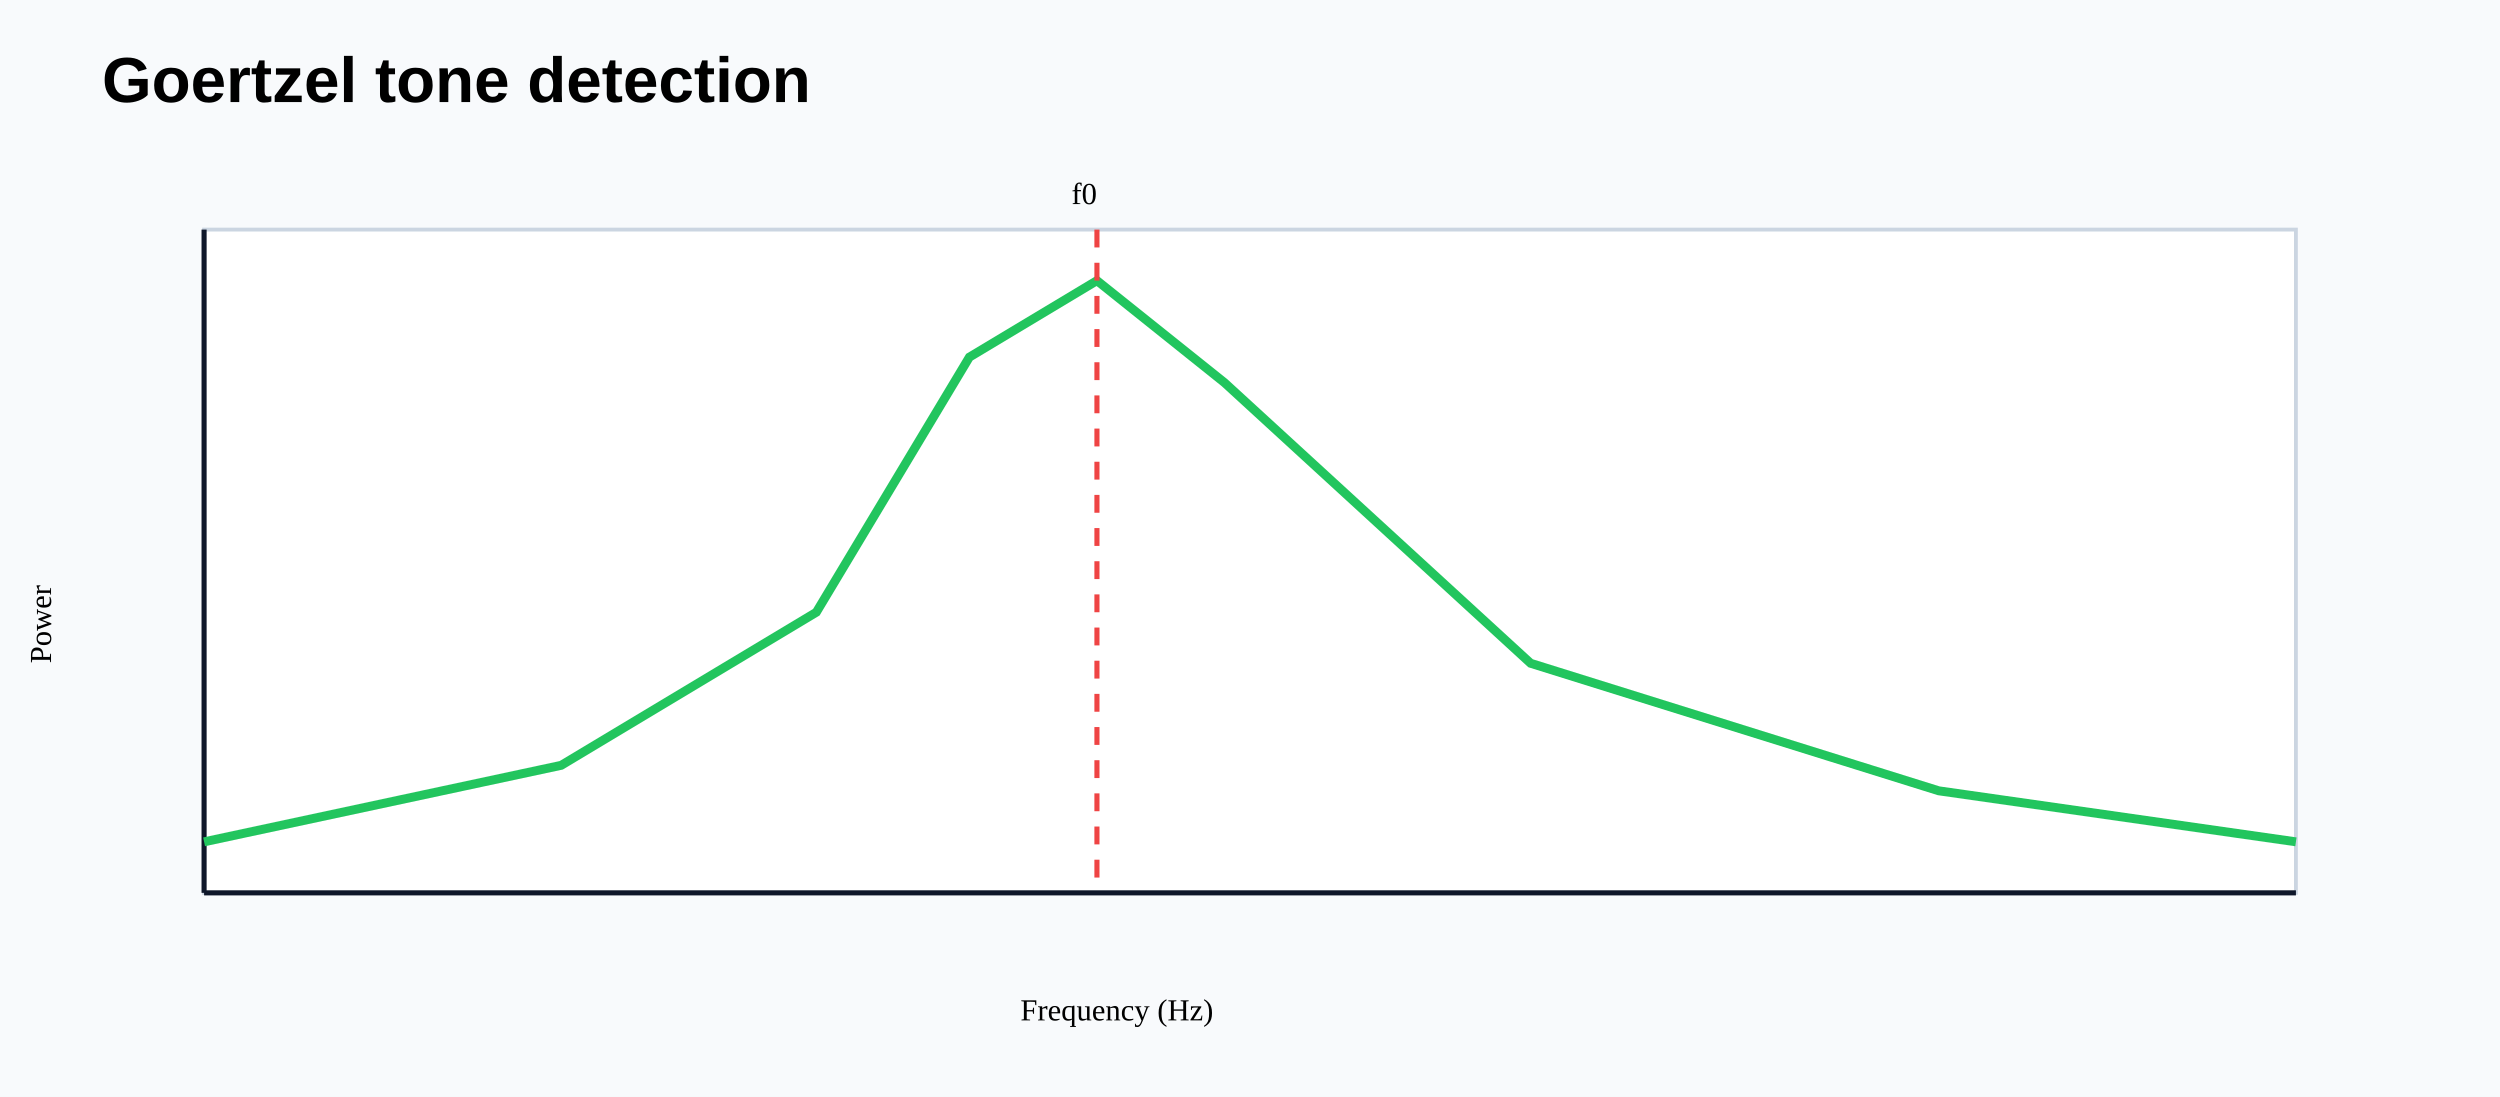
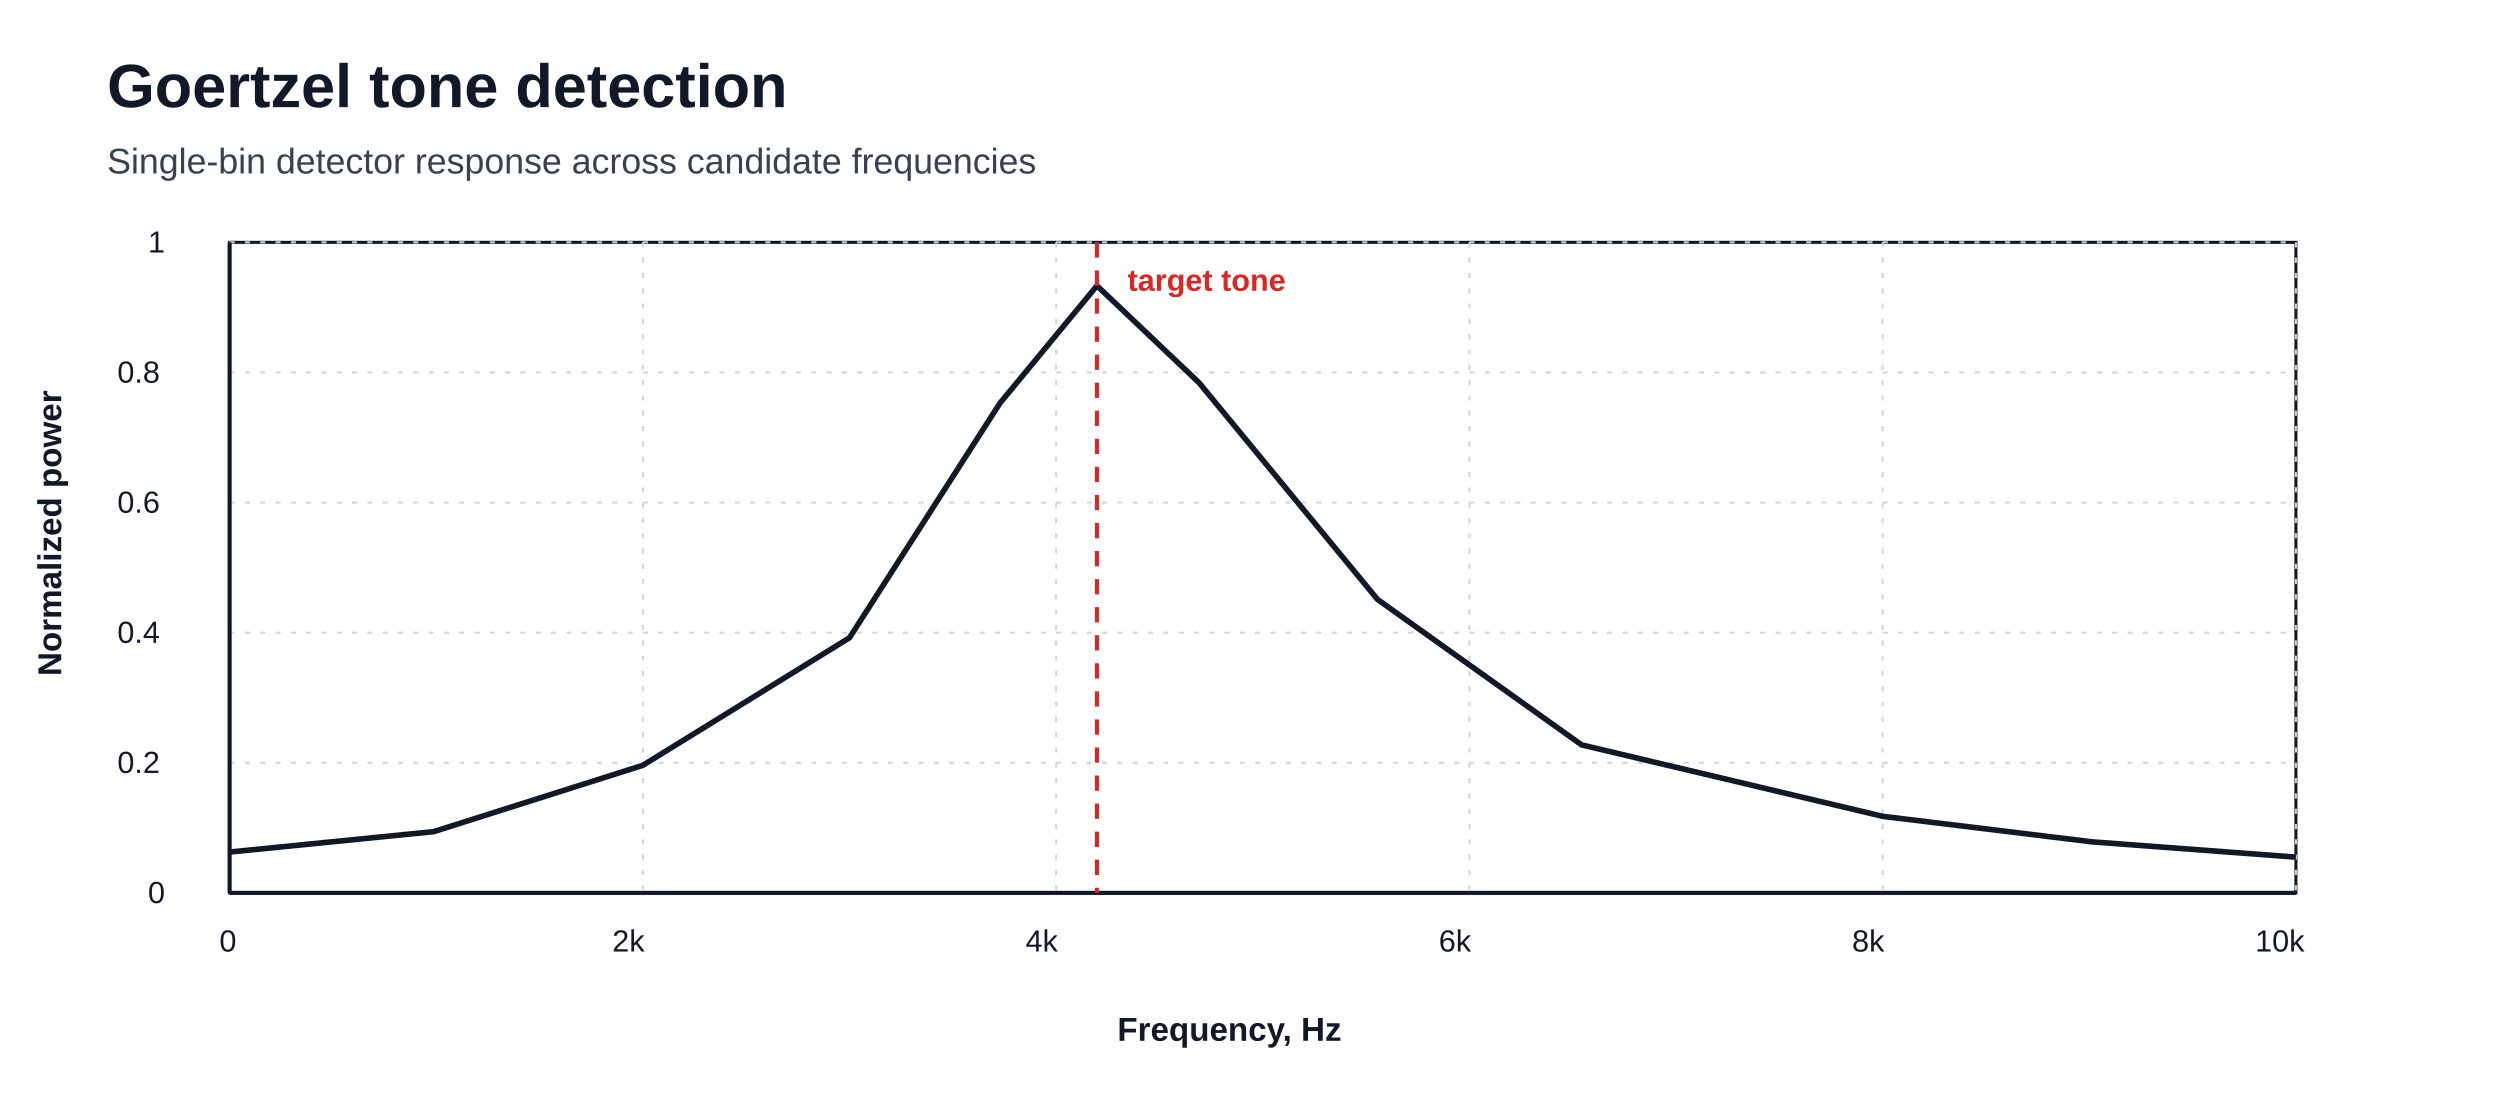
- <svg xmlns="http://www.w3.org/2000/svg" width="980" height="430" viewBox="0 0 980 430">
-   <style>.bg{fill:#f8fafc}.panel{fill:#fff;stroke:#cbd5e1;stroke-width:1.5}.axis{stroke:#0f172a;stroke-width:2}.grid{stroke:#e2e8f0}.curve{fill:none;stroke:#22c55e;stroke-width:3.5}.peak{stroke:#ef4444;stroke-width:2;stroke-dasharray:7 6}.t{font:700 25px Arial}.s{font:400 14px Arial}.tick{font:12px Arial}</style>
+ <svg xmlns="http://www.w3.org/2000/svg" width="980" height="430" viewBox="0 0 980 430" role="img" aria-labelledby="title desc">
+   <style>.bg{fill:#fff}.panel{fill:#fff;stroke:#111827;stroke-width:1.2}.axis{stroke:#111827;stroke-width:1.6}.grid{stroke:#d1d5db;stroke-width:.8;stroke-dasharray:2 4}.curve{fill:none;stroke:#111827;stroke-width:2.2}.peak{stroke:#dc2626;stroke-width:1.6;stroke-dasharray:6 5}.t{font:700 24px Arial;fill:#111827}.s{font:400 14px Arial;fill:#374151}.tick{font:400 12px Arial;fill:#111827}.lab{font:700 13px Arial;fill:#111827}.ann{font:700 12px Arial;fill:#dc2626}</style>
  <rect class="bg" width="980" height="430" />
-   <text x="40" y="40" class="t">Goertzel tone detection</text>
-   <rect x="80" y="90" width="820" height="260" class="panel" />
-   <line x1="80" y1="350" x2="900" y2="350" class="axis" />
-   <line x1="80" y1="90" x2="80" y2="350" class="axis" />
-   <path class="curve" d="M80 330 L220 300 L320 240 L380 140 L430 110 L480 150 L600 260 L760 310 L900 330" />
-   <line x1="430" y1="90" x2="430" y2="350" class="peak" />
-   <text x="420" y="80">f0</text>
-   <text x="400" y="400">Frequency (Hz)</text>
-   <text x="20" y="260" transform="rotate(-90 20 260)">Power</text>
+   <text x="42" y="42" class="t">Goertzel tone detection</text>
+   <text x="42" y="68" class="s">Single-bin detector response across candidate frequencies</text>
+   <rect x="90" y="95" width="810" height="255" class="panel" />
+   <g class="grid">
+     <line x1="90" y1="299" x2="900" y2="299" />
+     <line x1="90" y1="248" x2="900" y2="248" />
+     <line x1="90" y1="197" x2="900" y2="197" />
+     <line x1="90" y1="146" x2="900" y2="146" />
+     <line x1="90" y1="95" x2="900" y2="95" />
+     <line x1="90" y1="95" x2="90" y2="350" />
+     <line x1="252" y1="95" x2="252" y2="350" />
+     <line x1="414" y1="95" x2="414" y2="350" />
+     <line x1="576" y1="95" x2="576" y2="350" />
+     <line x1="738" y1="95" x2="738" y2="350" />
+     <line x1="900" y1="95" x2="900" y2="350" />
+   </g>
+   <line x1="90" y1="350" x2="900" y2="350" class="axis" />
+   <line x1="90" y1="95" x2="90" y2="350" class="axis" />
+   <path class="curve" d="M90 334 L170 326 L252 300 L333 250 L392 158 L430 112 L470 150 L540 235 L620 292 L738 320 L820 330 L900 336" />
+   <line x1="430" y1="95" x2="430" y2="350" class="peak" />
+   <text x="442" y="114" class="ann">target tone</text>
+   <g class="tick">
+     <text x="86" y="373">0</text>
+     <text x="240" y="373">2k</text>
+     <text x="402" y="373">4k</text>
+     <text x="564" y="373">6k</text>
+     <text x="726" y="373">8k</text>
+     <text x="884" y="373">10k</text>
+   </g>
+   <g class="tick">
+     <text x="58" y="354">0</text>
+     <text x="46" y="303">0.2</text>
+     <text x="46" y="252">0.4</text>
+     <text x="46" y="201">0.6</text>
+     <text x="46" y="150">0.8</text>
+     <text x="58" y="99">1</text>
+   </g>
+   <text x="438" y="408" class="lab">Frequency, Hz</text>
+   <text x="24" y="265" class="lab" transform="rotate(-90 24 265)">Normalized power</text>
</svg>
